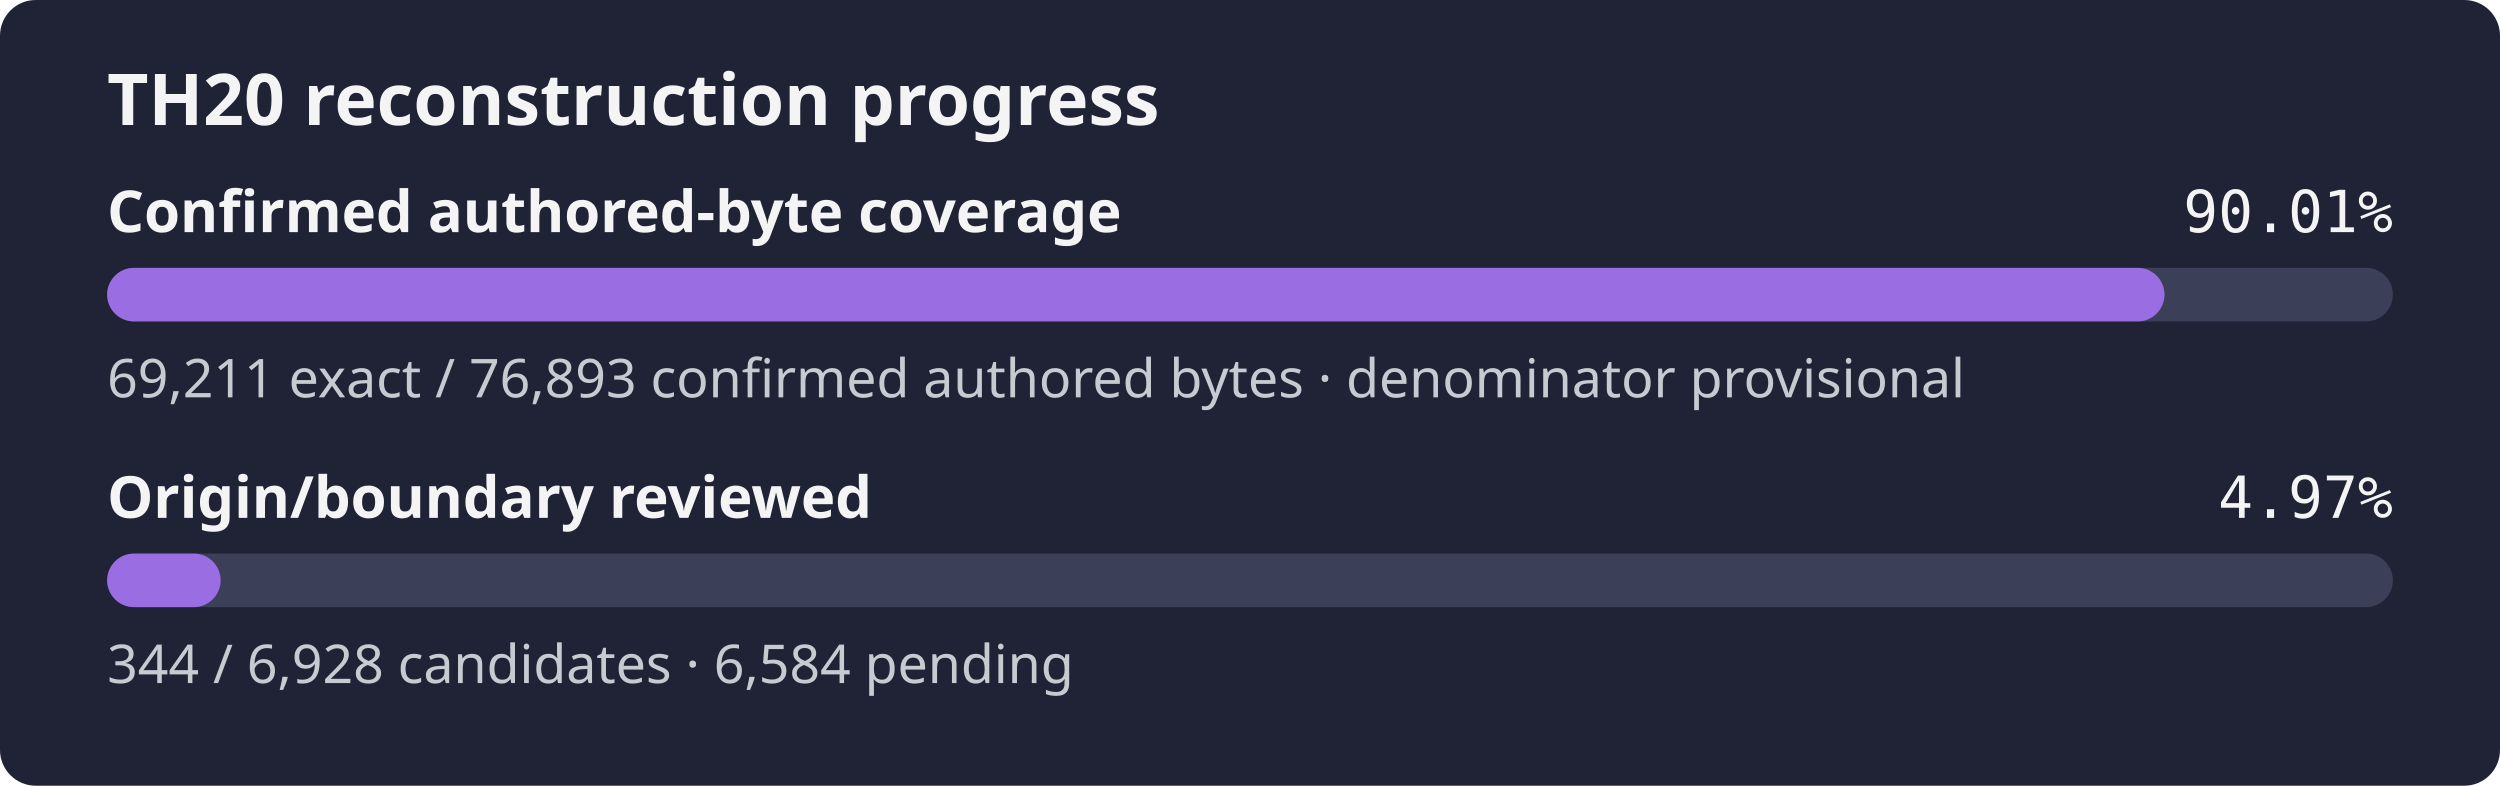
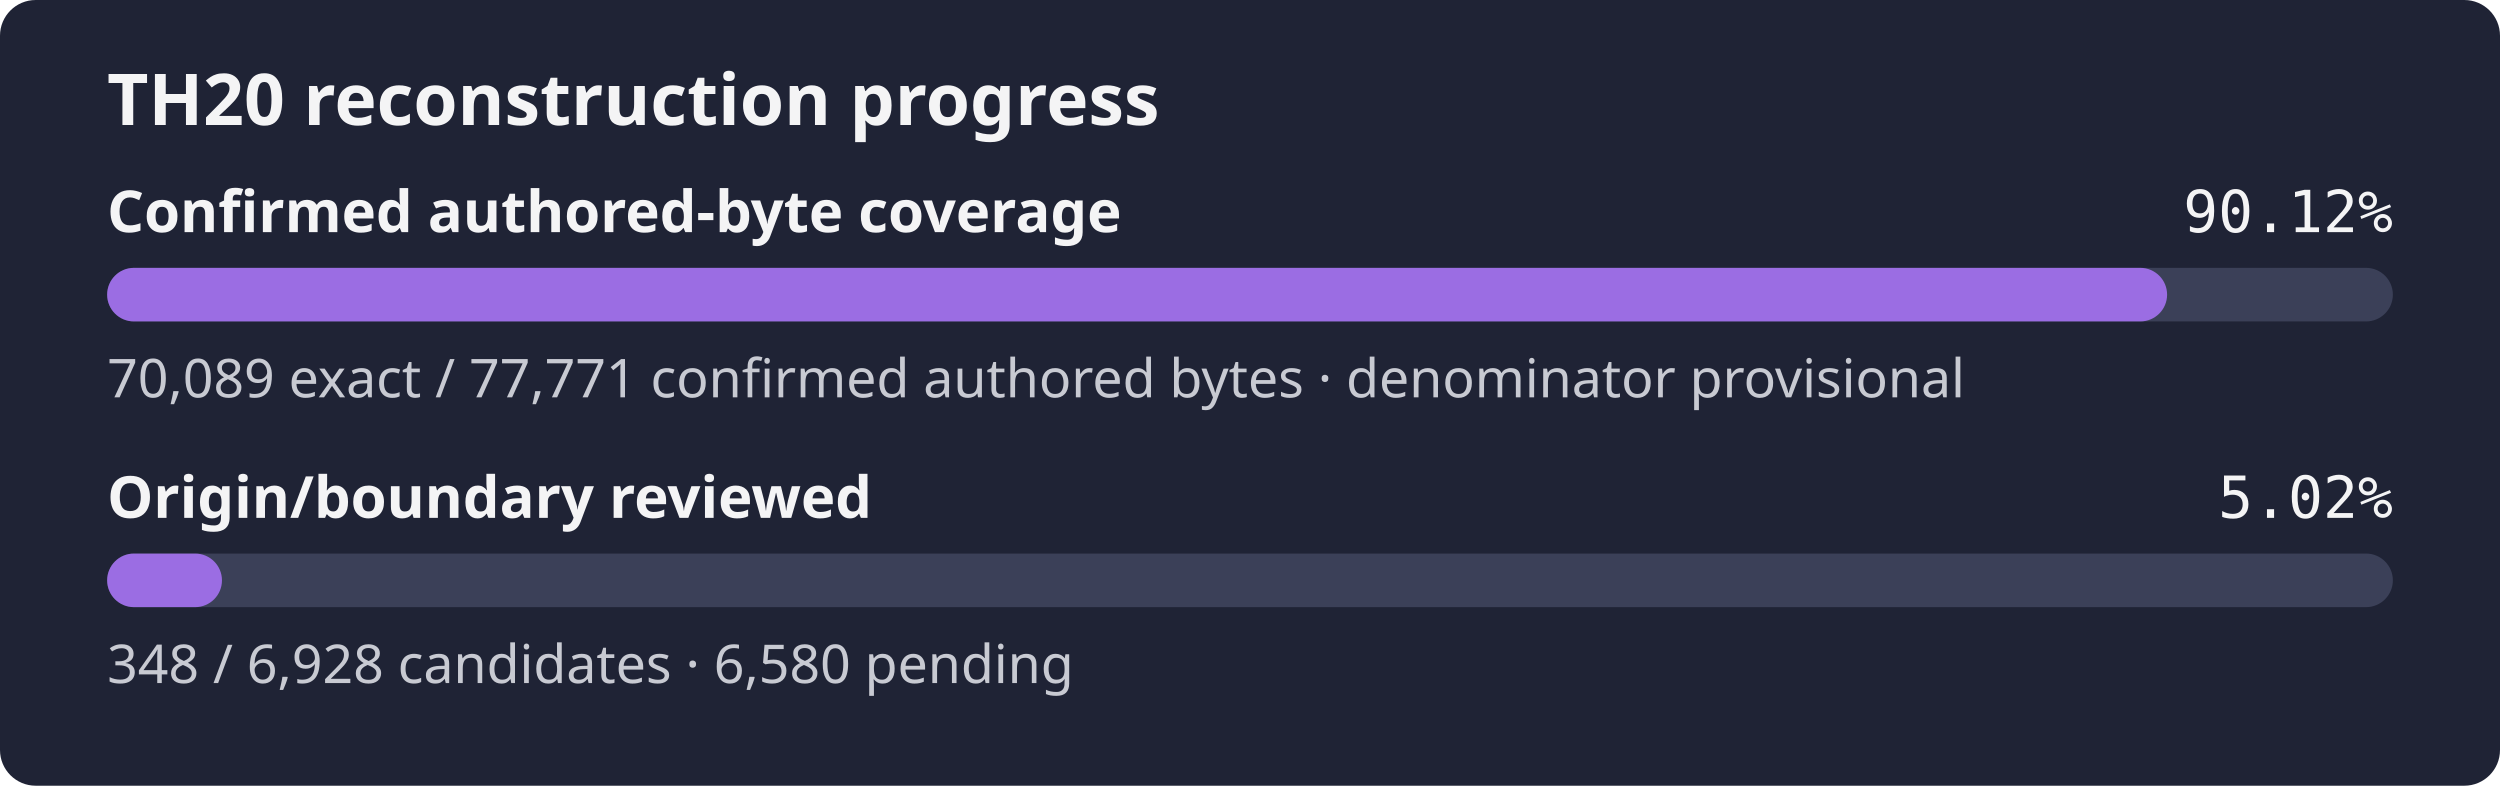
- <svg xmlns="http://www.w3.org/2000/svg" width="560" height="176" role="img" aria-label="TH20 reconstruction progress: 90.01% of the confirmed authored-byte set is exact, origin review 4.97%">
+ <svg xmlns="http://www.w3.org/2000/svg" width="560" height="176" role="img" aria-label="TH20 reconstruction progress: 90.12% of the confirmed authored-byte set is exact, origin review 5.02%">
  <rect width="560" height="176" rx="8" fill="#1f2335" />
  <text x="24" y="28" fill="#f4f4f5" font-family="sans-serif" font-size="16" font-weight="600">TH20 reconstruction progress</text>
  <text x="24" y="52" fill="#f4f4f5" font-family="sans-serif" font-size="13" font-weight="600">Confirmed authored-byte coverage</text>
-   <text x="536" y="52" fill="#f4f4f5" text-anchor="end" font-family="monospace" font-size="13">90.01%</text>
+   <text x="536" y="52" fill="#f4f4f5" text-anchor="end" font-family="monospace" font-size="13">90.12%</text>
  <rect x="24" y="60" width="512" height="12" rx="6" fill="#3b4058" />
-   <rect x="24" y="60" width="460.85" height="12" rx="6" fill="#9b6de3" />
-   <text x="24" y="89" fill="#c8cad2" font-family="sans-serif" font-size="12">69,211 exact / 76,893 confirmed authored bytes · denominator provisional</text>
+   <rect x="24" y="60" width="461.43" height="12" rx="6" fill="#9b6de3" />
+   <text x="24" y="89" fill="#c8cad2" font-family="sans-serif" font-size="12">70,089 exact / 77,771 confirmed authored bytes · denominator provisional</text>
  <text x="24" y="116" fill="#f4f4f5" font-family="sans-serif" font-size="13" font-weight="600">Origin/boundary reviewed</text>
-   <text x="536" y="116" fill="#f4f4f5" text-anchor="end" font-family="monospace" font-size="13">4.97%</text>
+   <text x="536" y="116" fill="#f4f4f5" text-anchor="end" font-family="monospace" font-size="13">5.02%</text>
  <rect x="24" y="124" width="512" height="12" rx="6" fill="#3b4058" />
-   <rect x="24" y="124" width="25.42" height="12" rx="6" fill="#9b6de3" />
-   <text x="24" y="153" fill="#c8cad2" font-family="sans-serif" font-size="12">344 / 6,928 candidates · 6,584 pending</text>
+   <rect x="24" y="124" width="25.72" height="12" rx="6" fill="#9b6de3" />
+   <text x="24" y="153" fill="#c8cad2" font-family="sans-serif" font-size="12">348 / 6,928 candidates · 6,580 pending</text>
</svg>
